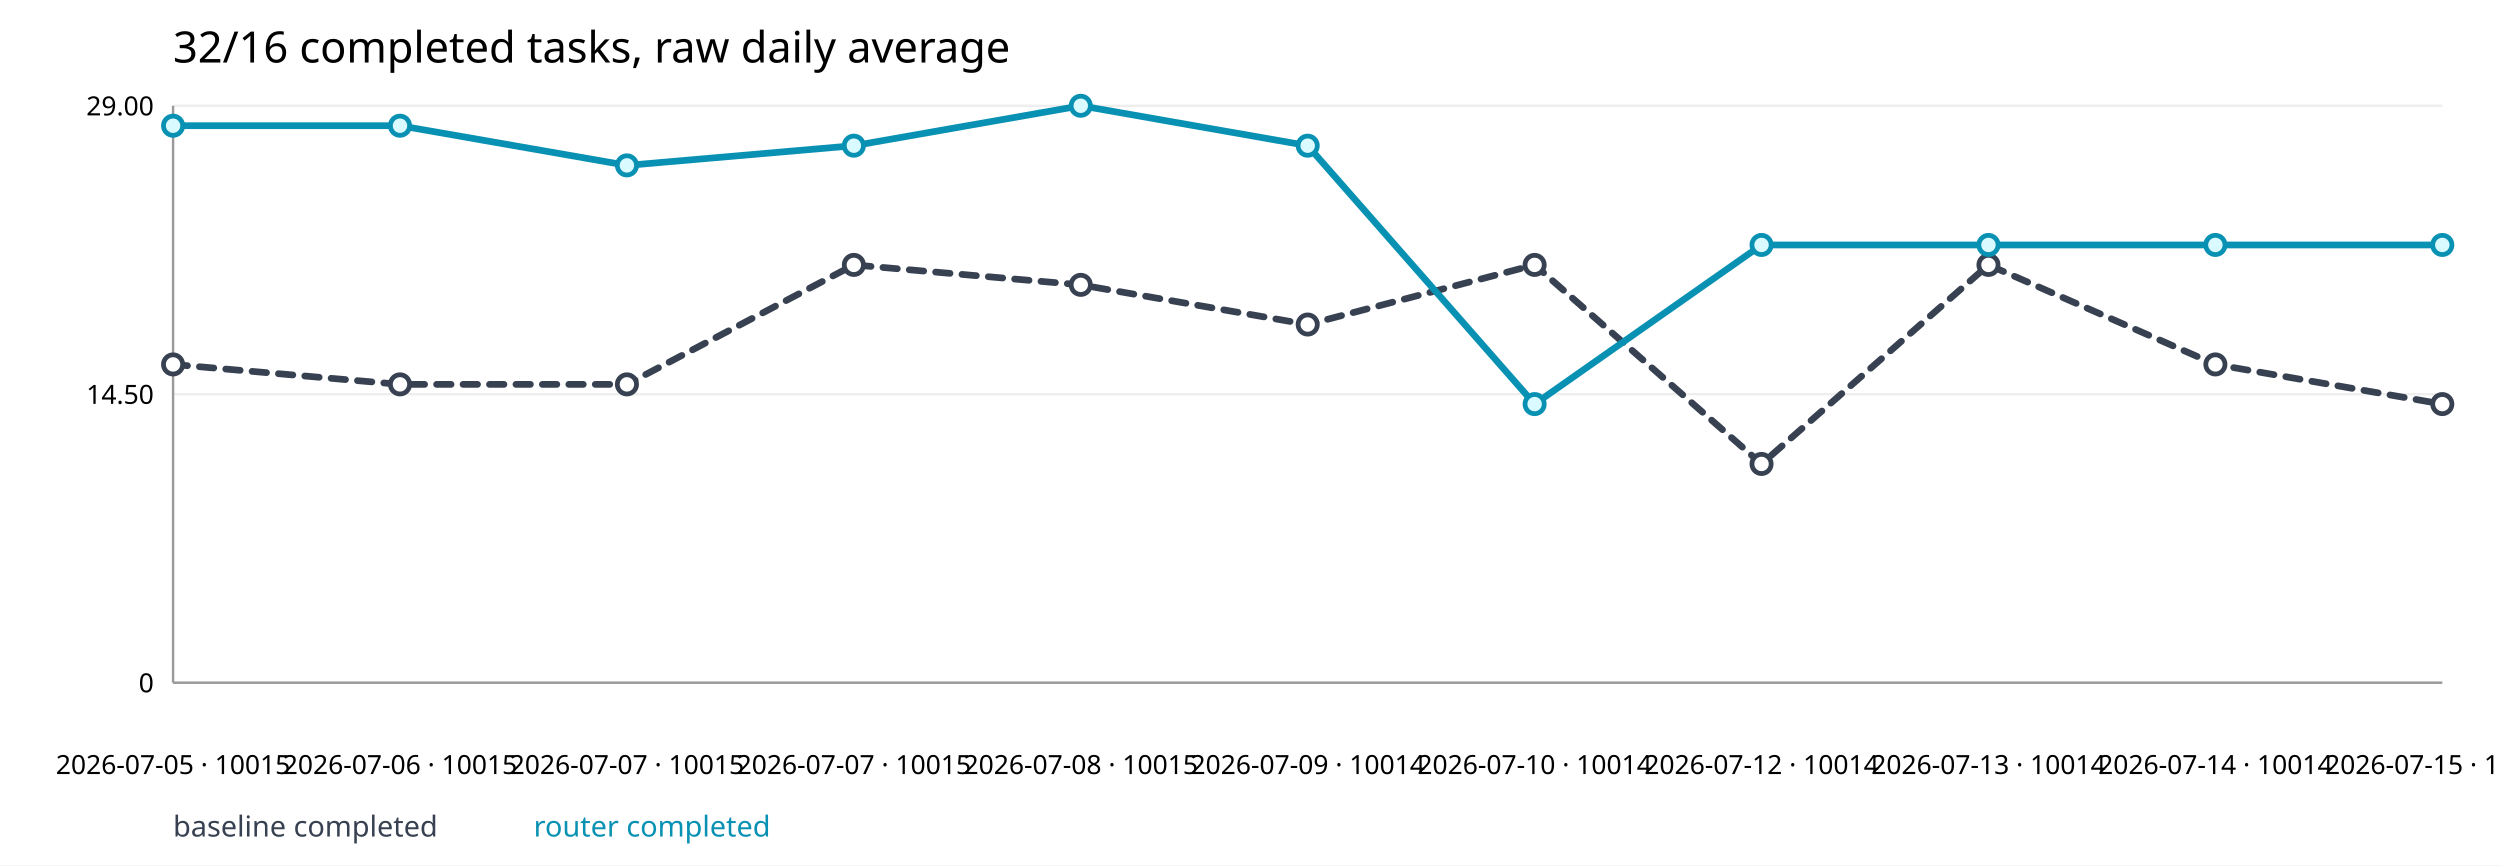
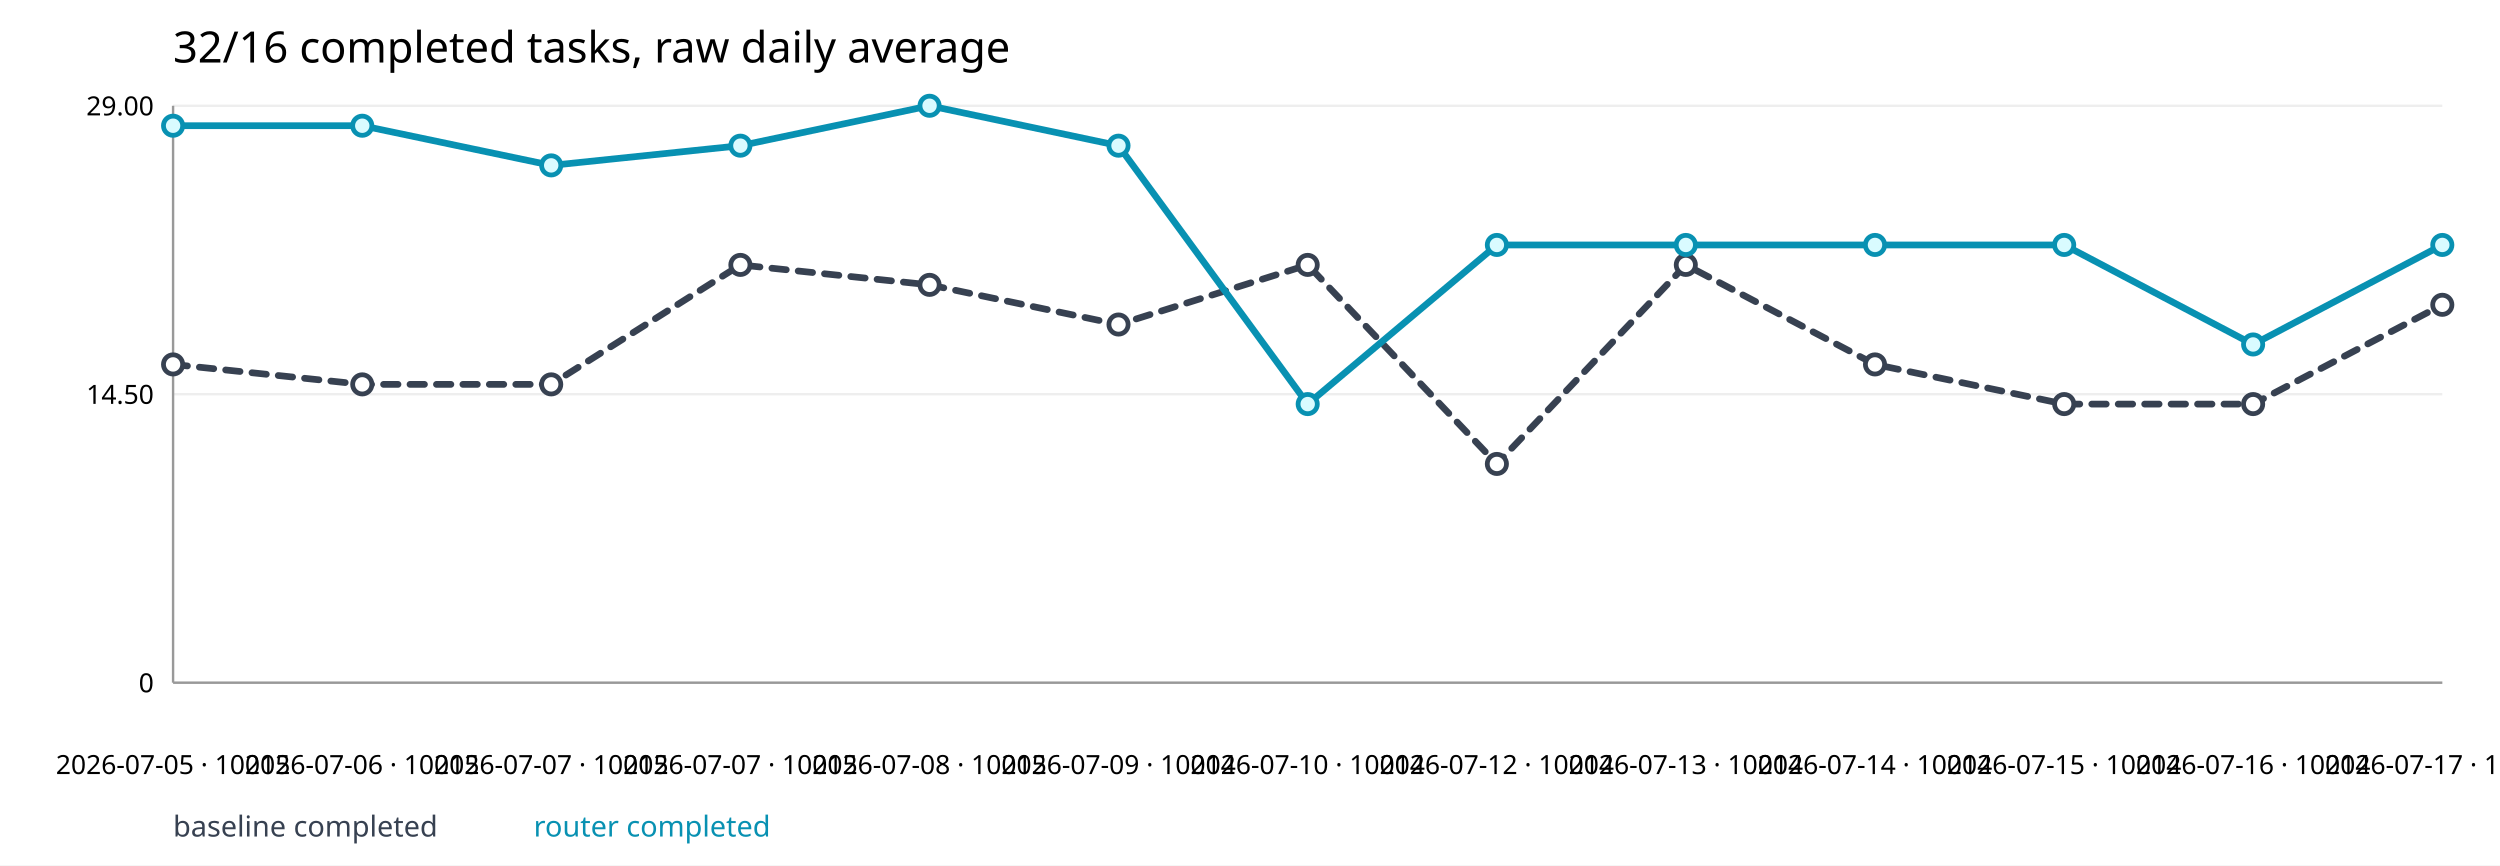
<svg xmlns="http://www.w3.org/2000/svg" width="1040" height="360" viewBox="0 0 1040 360">
  <rect width="100%" height="100%" fill="white" />
  <text x="72" y="26" font-size="18" font-family="sans-serif">32/16 completed tasks, raw daily average</text>
  <line x1="72" y1="284.0" x2="1016" y2="284.0" stroke="#eee" />
  <text x="64" y="288.0" text-anchor="end" font-size="11" font-family="sans-serif">0</text>
  <line x1="72" y1="164.0" x2="1016" y2="164.0" stroke="#eee" />
  <text x="64" y="168.0" text-anchor="end" font-size="11" font-family="sans-serif">14.50</text>
  <line x1="72" y1="44.0" x2="1016" y2="44.0" stroke="#eee" />
  <text x="64" y="48.0" text-anchor="end" font-size="11" font-family="sans-serif">29.00</text>
  <line x1="72" y1="284" x2="1016" y2="284" stroke="#999" />
  <line x1="72" y1="44" x2="72" y2="284" stroke="#999" />
  <text x="72.0" y="322" text-anchor="middle" font-size="11" font-family="sans-serif">2026-07-05 · 10015</text>
-   <text x="166.4" y="322" text-anchor="middle" font-size="11" font-family="sans-serif">2026-07-06 · 10015</text>
-   <text x="260.8" y="322" text-anchor="middle" font-size="11" font-family="sans-serif">2026-07-07 · 10015</text>
-   <text x="355.2" y="322" text-anchor="middle" font-size="11" font-family="sans-serif">2026-07-07 · 10015</text>
-   <text x="449.6" y="322" text-anchor="middle" font-size="11" font-family="sans-serif">2026-07-08 · 10015</text>
-   <text x="544.0" y="322" text-anchor="middle" font-size="11" font-family="sans-serif">2026-07-09 · 10014</text>
-   <text x="638.4" y="322" text-anchor="middle" font-size="11" font-family="sans-serif">2026-07-10 · 10014</text>
-   <text x="732.8" y="322" text-anchor="middle" font-size="11" font-family="sans-serif">2026-07-12 · 10014</text>
-   <text x="827.2" y="322" text-anchor="middle" font-size="11" font-family="sans-serif">2026-07-13 · 10014</text>
-   <text x="921.6" y="322" text-anchor="middle" font-size="11" font-family="sans-serif">2026-07-14 · 10014</text>
-   <text x="1016.0" y="322" text-anchor="middle" font-size="11" font-family="sans-serif">2026-07-15 · 10014</text>
-   <polyline fill="none" stroke="#374151" stroke-width="2.8" stroke-linecap="round" stroke-linejoin="round" stroke-dasharray="6 5" points="72.0,151.6 166.4,159.9 260.8,159.9 355.2,110.2 449.6,118.5 544.0,135.0 638.4,110.2 732.8,193.0 827.2,110.2 921.6,151.6 1016.0,168.1" />
+   <text x="150.667" y="322" text-anchor="middle" font-size="11" font-family="sans-serif">2026-07-06 · 10015</text>
+   <text x="229.333" y="322" text-anchor="middle" font-size="11" font-family="sans-serif">2026-07-07 · 10015</text>
+   <text x="308.0" y="322" text-anchor="middle" font-size="11" font-family="sans-serif">2026-07-07 · 10015</text>
+   <text x="386.667" y="322" text-anchor="middle" font-size="11" font-family="sans-serif">2026-07-08 · 10015</text>
+   <text x="465.333" y="322" text-anchor="middle" font-size="11" font-family="sans-serif">2026-07-09 · 10014</text>
+   <text x="544.0" y="322" text-anchor="middle" font-size="11" font-family="sans-serif">2026-07-10 · 10014</text>
+   <text x="622.667" y="322" text-anchor="middle" font-size="11" font-family="sans-serif">2026-07-12 · 10014</text>
+   <text x="701.333" y="322" text-anchor="middle" font-size="11" font-family="sans-serif">2026-07-13 · 10014</text>
+   <text x="780.0" y="322" text-anchor="middle" font-size="11" font-family="sans-serif">2026-07-14 · 10014</text>
+   <text x="858.667" y="322" text-anchor="middle" font-size="11" font-family="sans-serif">2026-07-15 · 10014</text>
+   <text x="937.333" y="322" text-anchor="middle" font-size="11" font-family="sans-serif">2026-07-16 · 10014</text>
+   <text x="1016.0" y="322" text-anchor="middle" font-size="11" font-family="sans-serif">2026-07-17 · 10014</text>
+   <polyline fill="none" stroke="#374151" stroke-width="2.8" stroke-linecap="round" stroke-linejoin="round" stroke-dasharray="6 5" points="72.0,151.6 150.7,159.9 229.3,159.9 308.0,110.2 386.7,118.5 465.3,135.0 544.0,110.2 622.7,193.0 701.3,110.2 780.0,151.6 858.7,168.1 937.3,168.1 1016.0,126.8" />
  <circle cx="72.0" cy="151.6" r="4" fill="#ffffff" stroke="#374151" stroke-width="2" />
-   <circle cx="166.4" cy="159.9" r="4" fill="#ffffff" stroke="#374151" stroke-width="2" />
-   <circle cx="260.8" cy="159.9" r="4" fill="#ffffff" stroke="#374151" stroke-width="2" />
-   <circle cx="355.2" cy="110.2" r="4" fill="#ffffff" stroke="#374151" stroke-width="2" />
-   <circle cx="449.6" cy="118.5" r="4" fill="#ffffff" stroke="#374151" stroke-width="2" />
-   <circle cx="544.0" cy="135.0" r="4" fill="#ffffff" stroke="#374151" stroke-width="2" />
-   <circle cx="638.4" cy="110.2" r="4" fill="#ffffff" stroke="#374151" stroke-width="2" />
-   <circle cx="732.8" cy="193.0" r="4" fill="#ffffff" stroke="#374151" stroke-width="2" />
-   <circle cx="827.2" cy="110.2" r="4" fill="#ffffff" stroke="#374151" stroke-width="2" />
-   <circle cx="921.6" cy="151.6" r="4" fill="#ffffff" stroke="#374151" stroke-width="2" />
-   <circle cx="1016.0" cy="168.1" r="4" fill="#ffffff" stroke="#374151" stroke-width="2" />
+   <circle cx="150.7" cy="159.9" r="4" fill="#ffffff" stroke="#374151" stroke-width="2" />
+   <circle cx="229.3" cy="159.9" r="4" fill="#ffffff" stroke="#374151" stroke-width="2" />
+   <circle cx="308.0" cy="110.2" r="4" fill="#ffffff" stroke="#374151" stroke-width="2" />
+   <circle cx="386.7" cy="118.5" r="4" fill="#ffffff" stroke="#374151" stroke-width="2" />
+   <circle cx="465.3" cy="135.0" r="4" fill="#ffffff" stroke="#374151" stroke-width="2" />
+   <circle cx="544.0" cy="110.2" r="4" fill="#ffffff" stroke="#374151" stroke-width="2" />
+   <circle cx="622.7" cy="193.0" r="4" fill="#ffffff" stroke="#374151" stroke-width="2" />
+   <circle cx="701.3" cy="110.2" r="4" fill="#ffffff" stroke="#374151" stroke-width="2" />
+   <circle cx="780.0" cy="151.6" r="4" fill="#ffffff" stroke="#374151" stroke-width="2" />
+   <circle cx="858.7" cy="168.1" r="4" fill="#ffffff" stroke="#374151" stroke-width="2" />
+   <circle cx="937.3" cy="168.1" r="4" fill="#ffffff" stroke="#374151" stroke-width="2" />
+   <circle cx="1016.0" cy="126.8" r="4" fill="#ffffff" stroke="#374151" stroke-width="2" />
  <text x="72" y="348" font-size="12" fill="#374151" font-family="sans-serif">baseline completed</text>
-   <polyline fill="none" stroke="#0891b2" stroke-width="2.8" stroke-linecap="round" stroke-linejoin="round" points="72.0,52.3 166.4,52.3 260.8,68.8 355.2,60.6 449.6,44.0 544.0,60.6 638.4,168.1 732.8,101.9 827.2,101.9 921.6,101.9 1016.0,101.9" />
+   <polyline fill="none" stroke="#0891b2" stroke-width="2.8" stroke-linecap="round" stroke-linejoin="round" points="72.0,52.3 150.7,52.3 229.3,68.8 308.0,60.6 386.7,44.0 465.3,60.6 544.0,168.1 622.7,101.9 701.3,101.9 780.0,101.9 858.7,101.9 937.3,143.3 1016.0,101.9" />
  <circle cx="72.0" cy="52.3" r="4" fill="#d9fbff" stroke="#0891b2" stroke-width="2" />
-   <circle cx="166.4" cy="52.3" r="4" fill="#d9fbff" stroke="#0891b2" stroke-width="2" />
-   <circle cx="260.8" cy="68.8" r="4" fill="#d9fbff" stroke="#0891b2" stroke-width="2" />
-   <circle cx="355.2" cy="60.6" r="4" fill="#d9fbff" stroke="#0891b2" stroke-width="2" />
-   <circle cx="449.6" cy="44.0" r="4" fill="#d9fbff" stroke="#0891b2" stroke-width="2" />
-   <circle cx="544.0" cy="60.6" r="4" fill="#d9fbff" stroke="#0891b2" stroke-width="2" />
-   <circle cx="638.4" cy="168.1" r="4" fill="#d9fbff" stroke="#0891b2" stroke-width="2" />
-   <circle cx="732.8" cy="101.9" r="4" fill="#d9fbff" stroke="#0891b2" stroke-width="2" />
-   <circle cx="827.2" cy="101.9" r="4" fill="#d9fbff" stroke="#0891b2" stroke-width="2" />
-   <circle cx="921.6" cy="101.9" r="4" fill="#d9fbff" stroke="#0891b2" stroke-width="2" />
+   <circle cx="150.7" cy="52.3" r="4" fill="#d9fbff" stroke="#0891b2" stroke-width="2" />
+   <circle cx="229.3" cy="68.8" r="4" fill="#d9fbff" stroke="#0891b2" stroke-width="2" />
+   <circle cx="308.0" cy="60.6" r="4" fill="#d9fbff" stroke="#0891b2" stroke-width="2" />
+   <circle cx="386.7" cy="44.0" r="4" fill="#d9fbff" stroke="#0891b2" stroke-width="2" />
+   <circle cx="465.3" cy="60.6" r="4" fill="#d9fbff" stroke="#0891b2" stroke-width="2" />
+   <circle cx="544.0" cy="168.1" r="4" fill="#d9fbff" stroke="#0891b2" stroke-width="2" />
+   <circle cx="622.7" cy="101.9" r="4" fill="#d9fbff" stroke="#0891b2" stroke-width="2" />
+   <circle cx="701.3" cy="101.9" r="4" fill="#d9fbff" stroke="#0891b2" stroke-width="2" />
+   <circle cx="780.0" cy="101.9" r="4" fill="#d9fbff" stroke="#0891b2" stroke-width="2" />
+   <circle cx="858.7" cy="101.9" r="4" fill="#d9fbff" stroke="#0891b2" stroke-width="2" />
+   <circle cx="937.3" cy="143.3" r="4" fill="#d9fbff" stroke="#0891b2" stroke-width="2" />
  <circle cx="1016.0" cy="101.9" r="4" fill="#d9fbff" stroke="#0891b2" stroke-width="2" />
  <text x="222" y="348" font-size="12" fill="#0891b2" font-family="sans-serif">router completed</text>
</svg>
